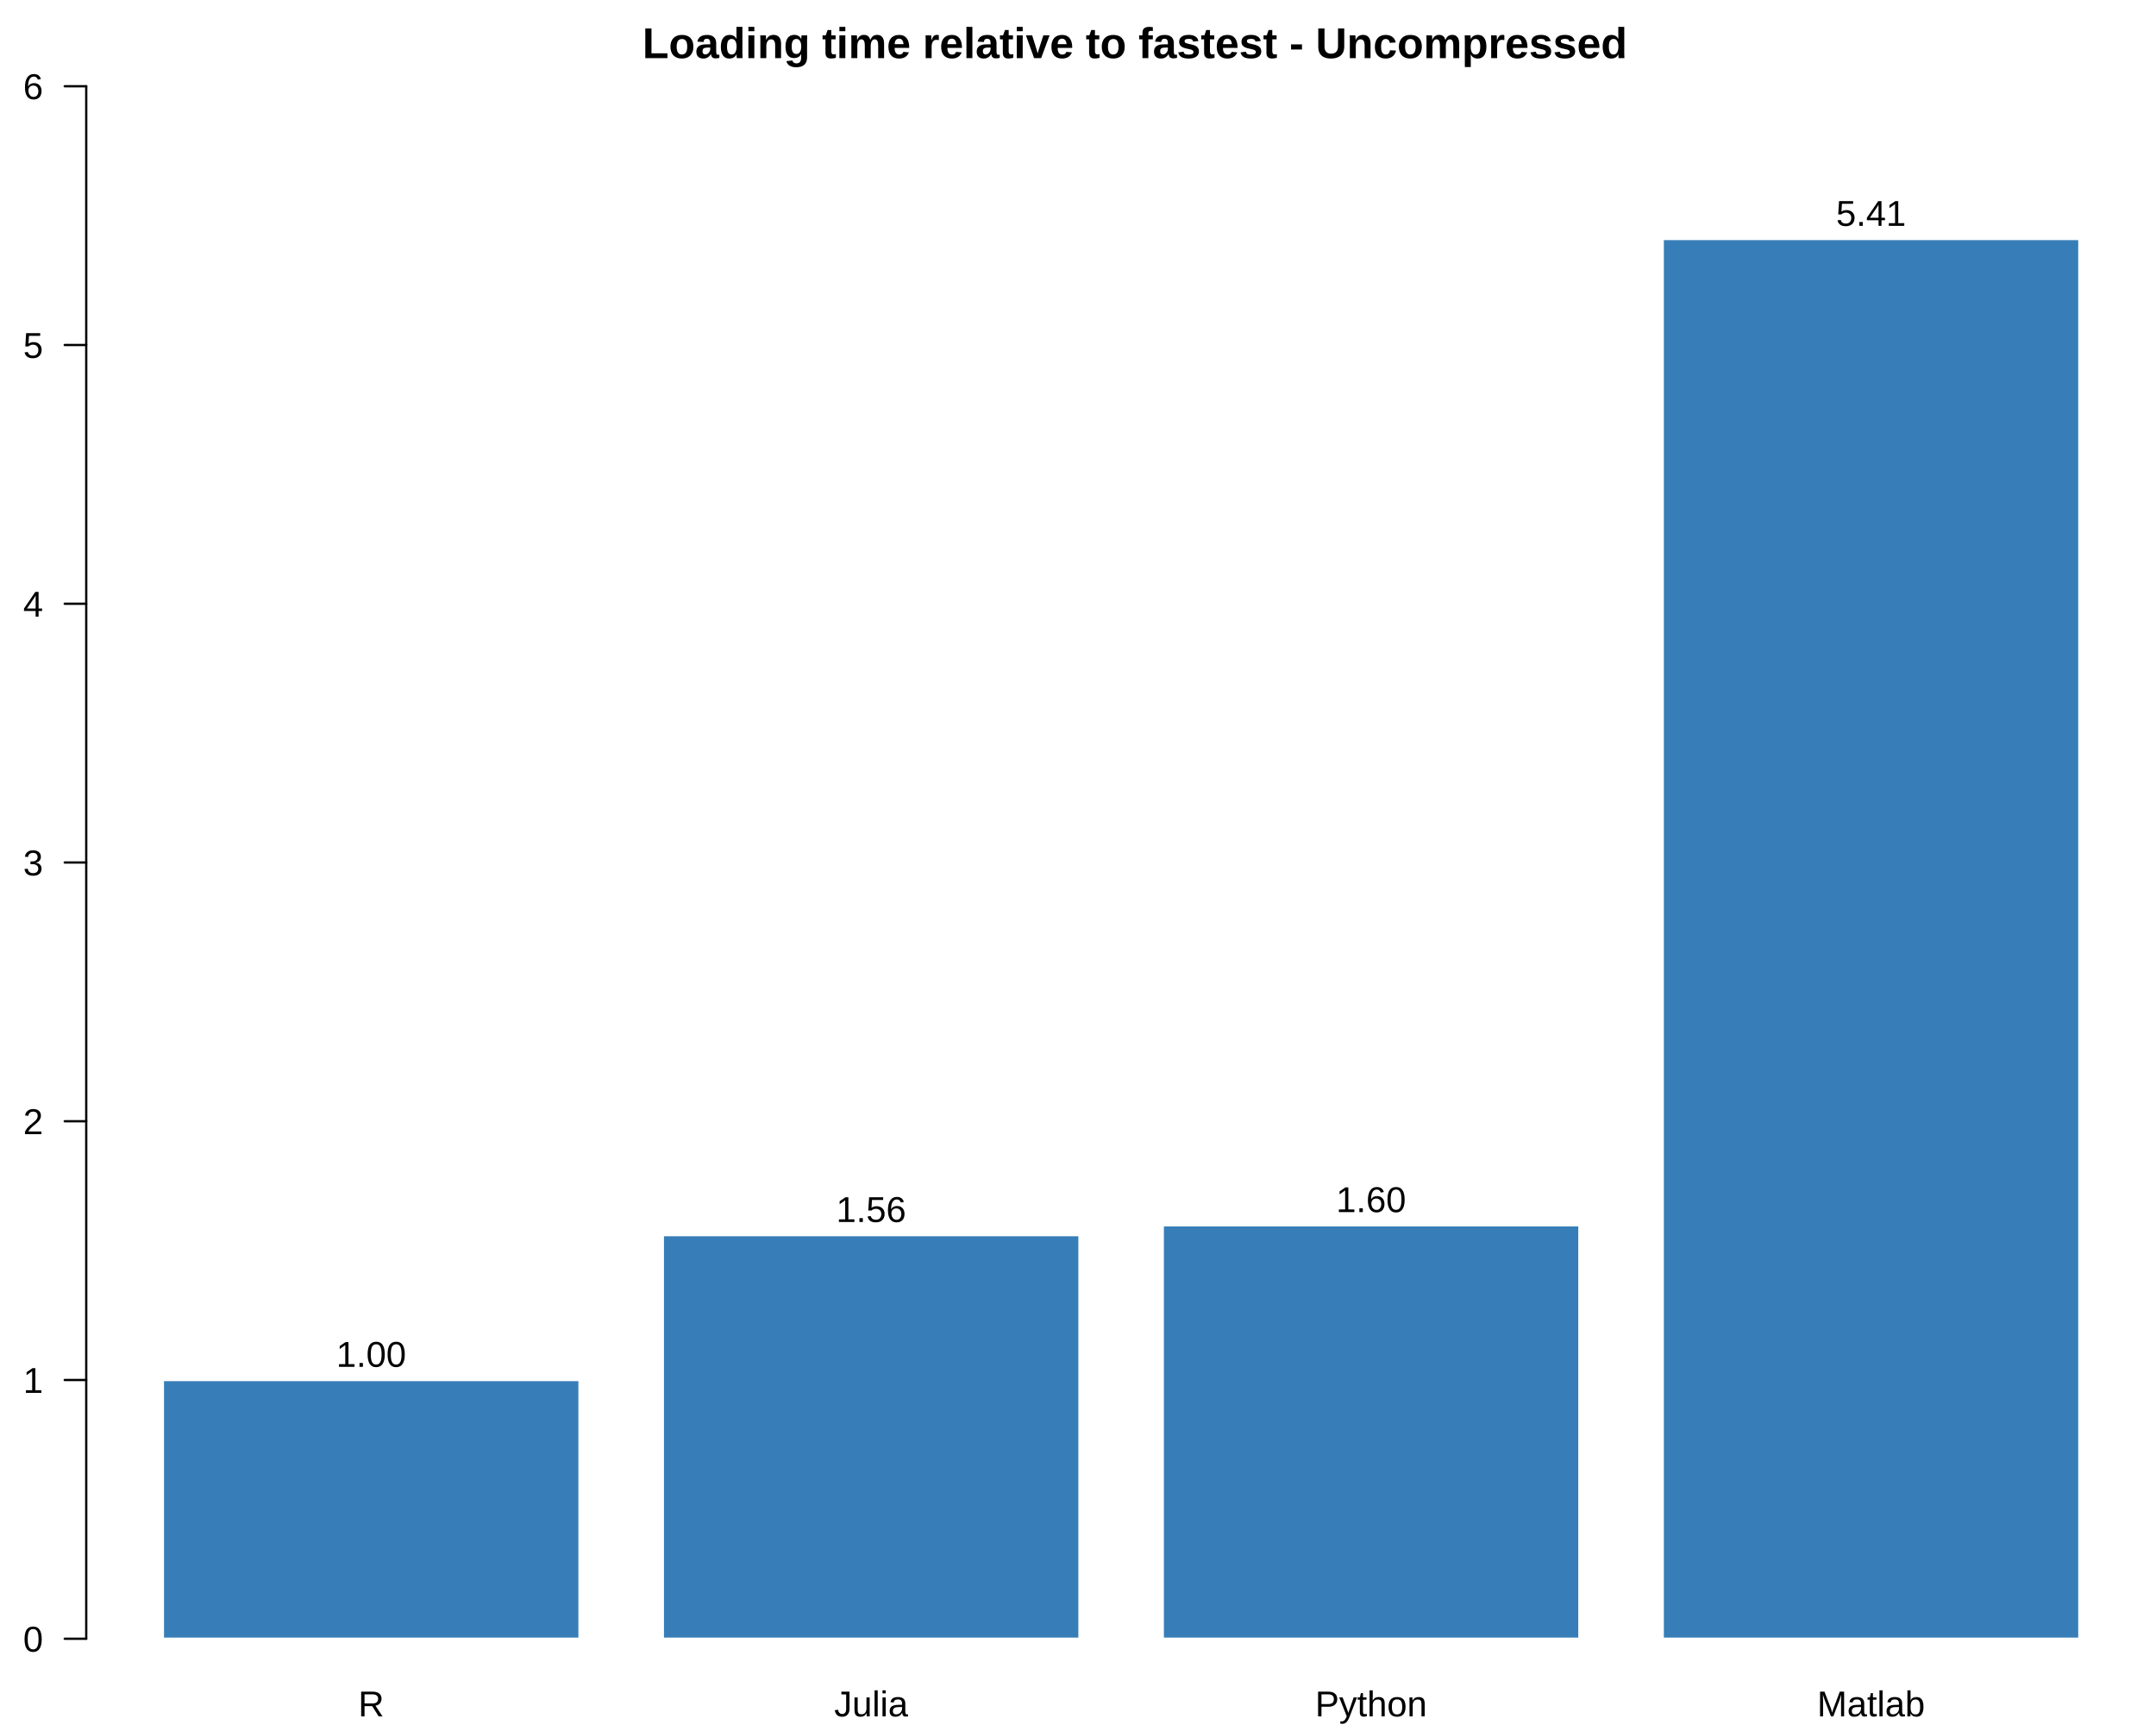
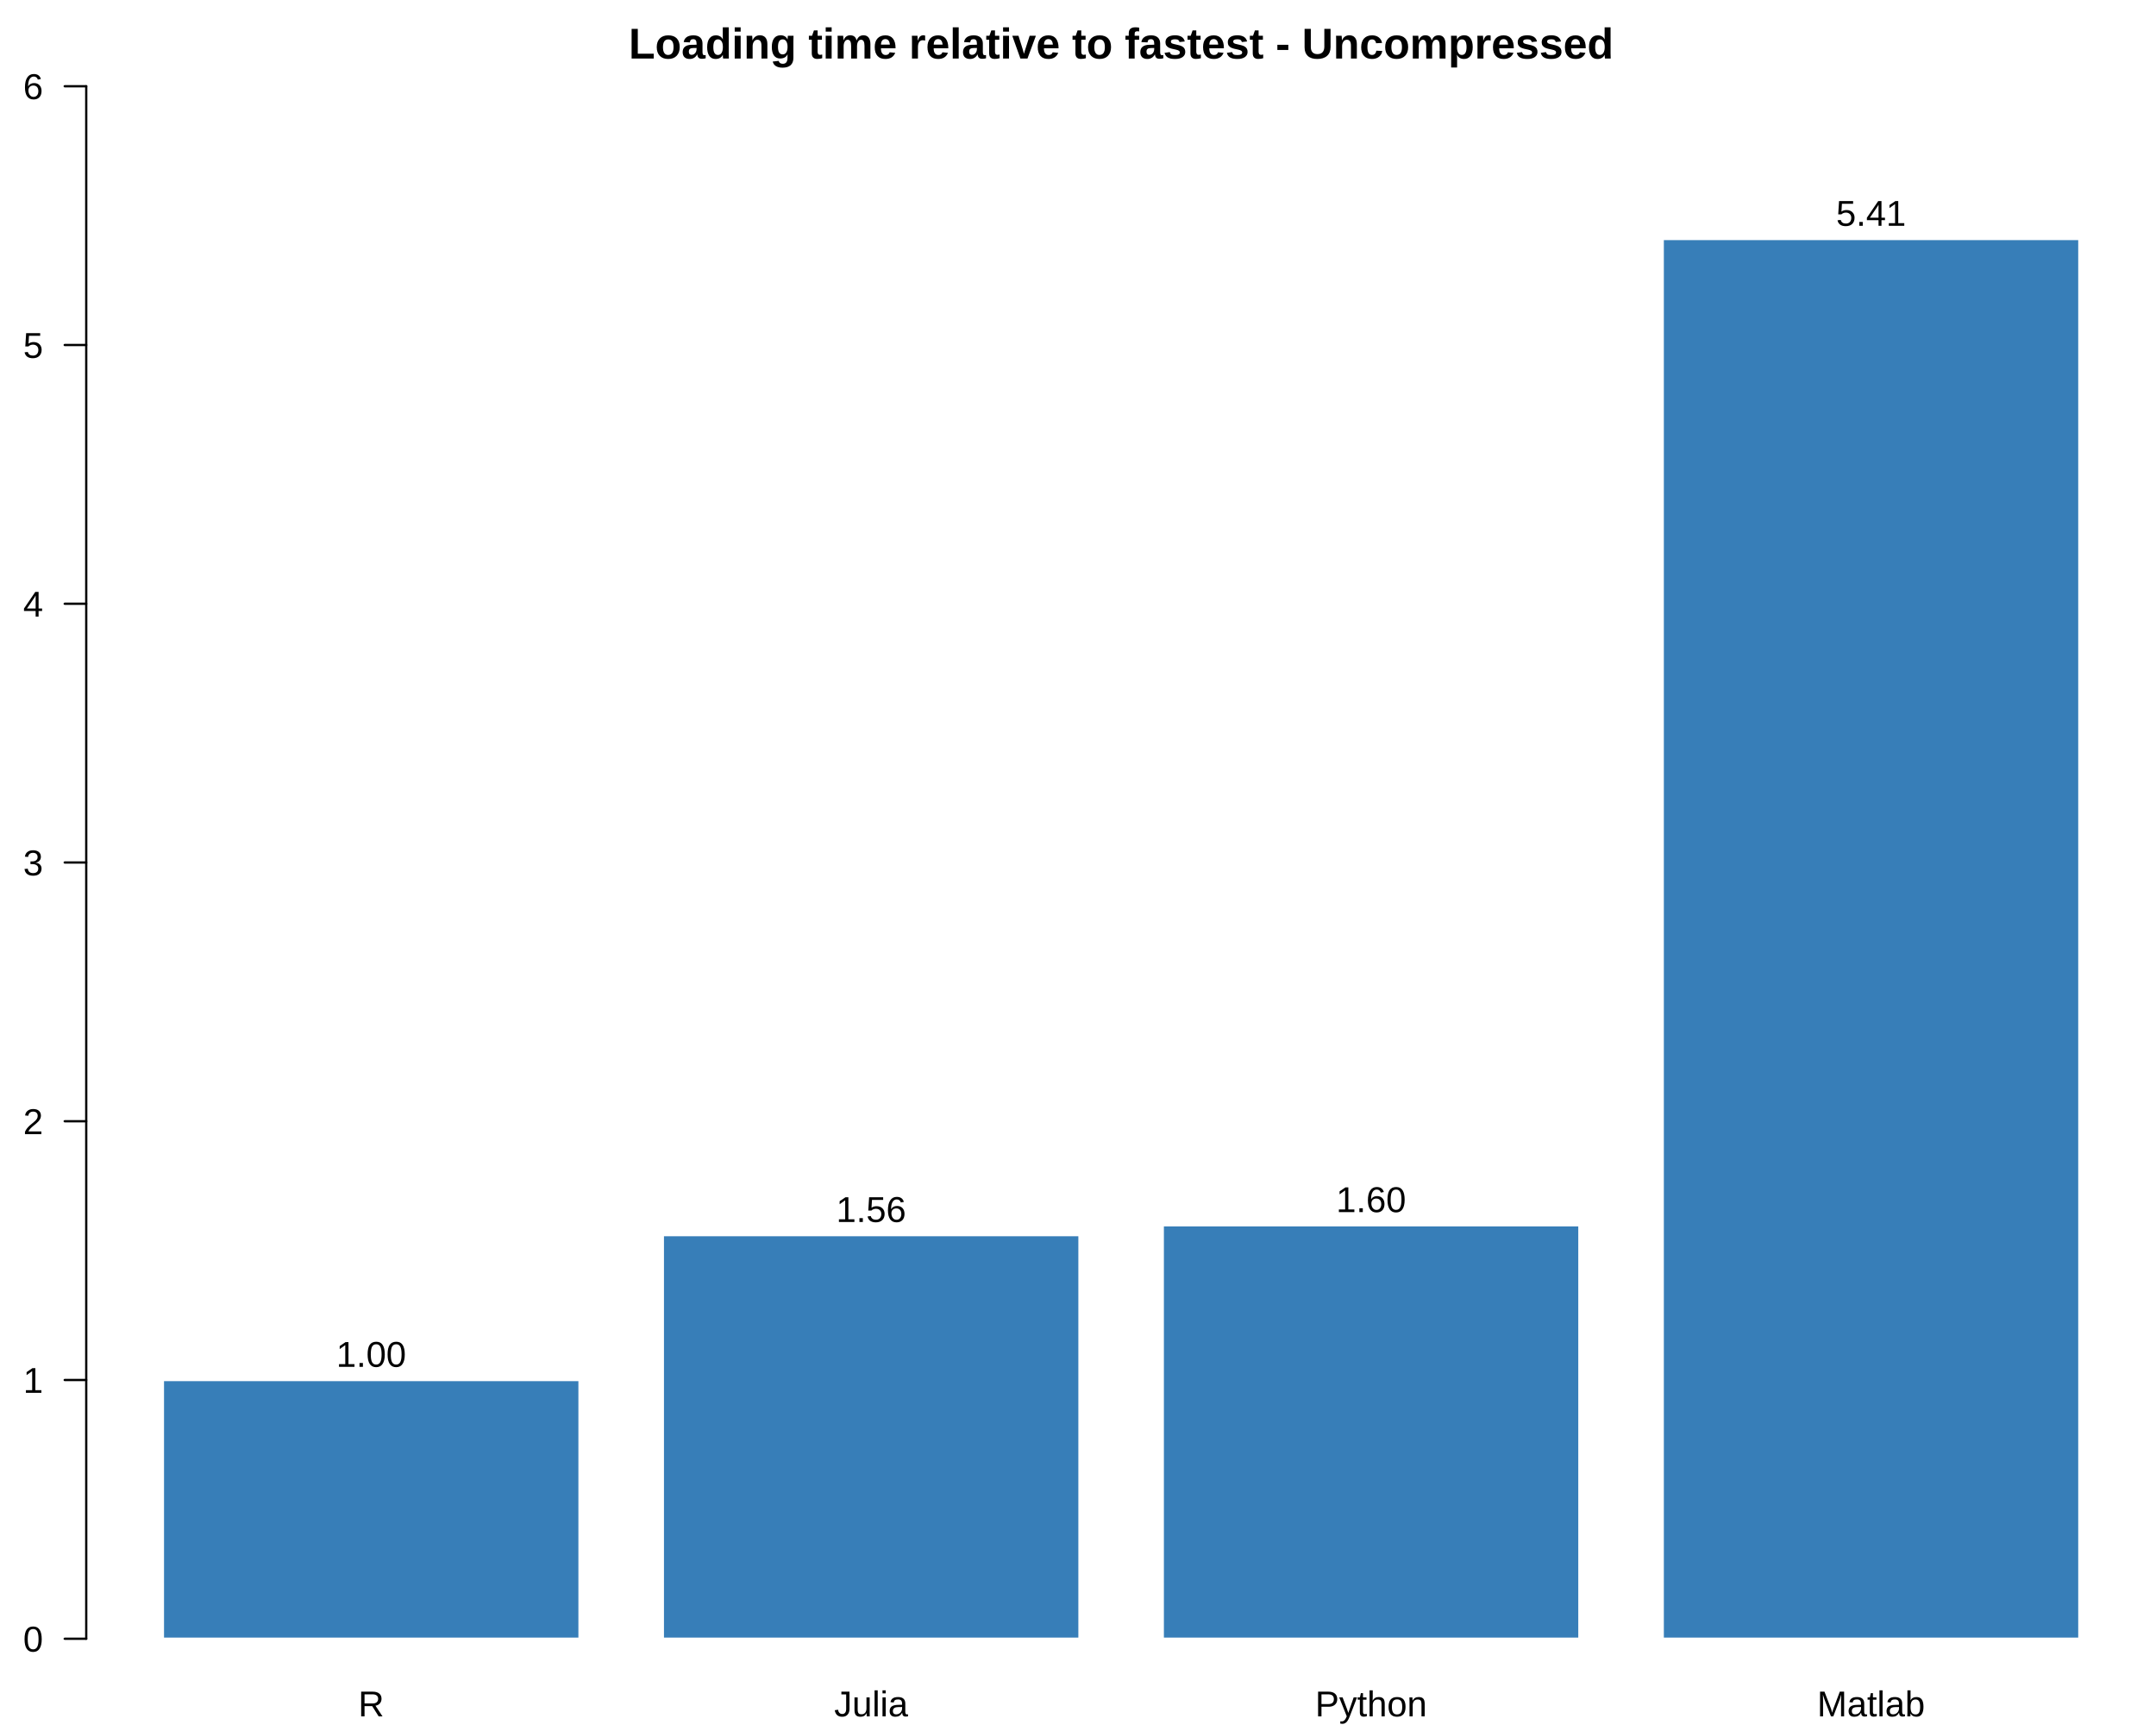
<svg xmlns="http://www.w3.org/2000/svg" viewBox="0 0 720.00 576.00">
  <defs>
    <style type="text/css">
    line, polyline, polygon, path, rect, circle {
      fill: none;
      stroke: #000000;
      stroke-linecap: round;
      stroke-linejoin: round;
      stroke-miterlimit: 10.00;
    }
  </style>
  </defs>
  <rect width="100%" height="100%" style="stroke: none; fill: #FFFFFF;" />
  <rect x="54.40" y="460.80" width="139.13" height="86.40" style="stroke-width: 0.75; stroke: #FFFFFF; fill: #377EB8;" />
  <rect x="221.36" y="412.43" width="139.13" height="134.77" style="stroke-width: 0.75; stroke: #FFFFFF; fill: #377EB8;" />
  <rect x="388.31" y="409.14" width="139.13" height="138.06" style="stroke-width: 0.75; stroke: #FFFFFF; fill: #377EB8;" />
  <rect x="555.27" y="79.80" width="139.13" height="467.40" style="stroke-width: 0.75; stroke: #FFFFFF; fill: #377EB8;" />
  <text x="119.63" y="573.12" style="font-size: 12.00px; font-family: Arial;" textLength="8.67px" lengthAdjust="spacingAndGlyphs">R</text>
  <text x="278.58" y="573.12" style="font-size: 12.00px; font-family: Arial;" textLength="24.68px" lengthAdjust="spacingAndGlyphs">Julia</text>
  <text x="439.20" y="573.12" style="font-size: 12.00px; font-family: Arial;" textLength="37.36px" lengthAdjust="spacingAndGlyphs">Python</text>
  <text x="606.83" y="573.12" style="font-size: 12.00px; font-family: Arial;" textLength="36.02px" lengthAdjust="spacingAndGlyphs">Matlab</text>
-   <text x="214.53" y="19.41" style="font-size: 14.40px; font-weight: bold; font-family: Arial;" textLength="319.74px" lengthAdjust="spacingAndGlyphs">Loading time relative to fastest - Uncompressed</text>
+   <text x="209.96" y="19.55" style="font-size: 14.40px; font-weight: bold; font-family: Arial;" textLength="328.88px" lengthAdjust="spacingAndGlyphs">Loading time relative to fastest - Uncompressed</text>
  <line x1="28.80" y1="547.20" x2="28.80" y2="28.80" style="stroke-width: 0.75;" />
  <line x1="28.80" y1="547.20" x2="21.60" y2="547.20" style="stroke-width: 0.75;" />
  <line x1="28.80" y1="460.80" x2="21.60" y2="460.80" style="stroke-width: 0.75;" />
  <line x1="28.80" y1="374.40" x2="21.60" y2="374.40" style="stroke-width: 0.75;" />
  <line x1="28.80" y1="288.00" x2="21.60" y2="288.00" style="stroke-width: 0.75;" />
  <line x1="28.80" y1="201.60" x2="21.60" y2="201.60" style="stroke-width: 0.75;" />
  <line x1="28.80" y1="115.20" x2="21.60" y2="115.20" style="stroke-width: 0.75;" />
  <line x1="28.80" y1="28.80" x2="21.60" y2="28.80" style="stroke-width: 0.75;" />
-   <text x="7.73" y="551.50" style="font-size: 12.00px; font-family: Arial;" textLength="6.67px" lengthAdjust="spacingAndGlyphs">0</text>
-   <text x="7.73" y="465.10" style="font-size: 12.00px; font-family: Arial;" textLength="6.67px" lengthAdjust="spacingAndGlyphs">1</text>
-   <text x="7.73" y="378.70" style="font-size: 12.00px; font-family: Arial;" textLength="6.67px" lengthAdjust="spacingAndGlyphs">2</text>
-   <text x="7.73" y="292.30" style="font-size: 12.00px; font-family: Arial;" textLength="6.67px" lengthAdjust="spacingAndGlyphs">3</text>
-   <text x="7.73" y="205.90" style="font-size: 12.00px; font-family: Arial;" textLength="6.67px" lengthAdjust="spacingAndGlyphs">4</text>
-   <text x="7.73" y="119.50" style="font-size: 12.00px; font-family: Arial;" textLength="6.67px" lengthAdjust="spacingAndGlyphs">5</text>
-   <text x="7.73" y="33.10" style="font-size: 12.00px; font-family: Arial;" textLength="6.67px" lengthAdjust="spacingAndGlyphs">6</text>
+   <text x="7.73" y="551.49" style="font-size: 12.00px; font-family: Arial;" textLength="6.67px" lengthAdjust="spacingAndGlyphs">0</text>
+   <text x="7.73" y="465.09" style="font-size: 12.00px; font-family: Arial;" textLength="6.67px" lengthAdjust="spacingAndGlyphs">1</text>
+   <text x="7.73" y="378.69" style="font-size: 12.00px; font-family: Arial;" textLength="6.67px" lengthAdjust="spacingAndGlyphs">2</text>
+   <text x="7.73" y="292.29" style="font-size: 12.00px; font-family: Arial;" textLength="6.67px" lengthAdjust="spacingAndGlyphs">3</text>
+   <text x="7.73" y="205.89" style="font-size: 12.00px; font-family: Arial;" textLength="6.67px" lengthAdjust="spacingAndGlyphs">4</text>
+   <text x="7.73" y="119.49" style="font-size: 12.00px; font-family: Arial;" textLength="6.67px" lengthAdjust="spacingAndGlyphs">5</text>
+   <text x="7.73" y="33.09" style="font-size: 12.00px; font-family: Arial;" textLength="6.67px" lengthAdjust="spacingAndGlyphs">6</text>
  <defs>
    <clipPath id="cpMjguODB8NzIwLjAwfDU0Ny4yMHwyOC44MA==">
      <rect x="28.80" y="28.80" width="691.20" height="518.40" />
    </clipPath>
  </defs>
  <g clip-path="url(#cpMjguODB8NzIwLjAwfDU0Ny4yMHwyOC44MA==)">
    <text x="112.29" y="456.40" style="font-size: 12.00px; font-family: Arial;" textLength="23.36px" lengthAdjust="spacingAndGlyphs">1.00</text>
  </g>
  <g clip-path="url(#cpMjguODB8NzIwLjAwfDU0Ny4yMHwyOC44MA==)">
-     <text x="279.24" y="408.04" style="font-size: 12.00px; font-family: Arial;" textLength="23.36px" lengthAdjust="spacingAndGlyphs">1.56</text>
+     <text x="279.24" y="408.03" style="font-size: 12.00px; font-family: Arial;" textLength="23.36px" lengthAdjust="spacingAndGlyphs">1.56</text>
  </g>
  <g clip-path="url(#cpMjguODB8NzIwLjAwfDU0Ny4yMHwyOC44MA==)">
    <text x="446.20" y="404.74" style="font-size: 12.00px; font-family: Arial;" textLength="23.36px" lengthAdjust="spacingAndGlyphs">1.60</text>
  </g>
  <g clip-path="url(#cpMjguODB8NzIwLjAwfDU0Ny4yMHwyOC44MA==)">
-     <text x="613.16" y="75.41" style="font-size: 12.00px; font-family: Arial;" textLength="23.36px" lengthAdjust="spacingAndGlyphs">5.41</text>
+     <text x="613.16" y="75.40" style="font-size: 12.00px; font-family: Arial;" textLength="23.36px" lengthAdjust="spacingAndGlyphs">5.41</text>
  </g>
</svg>
